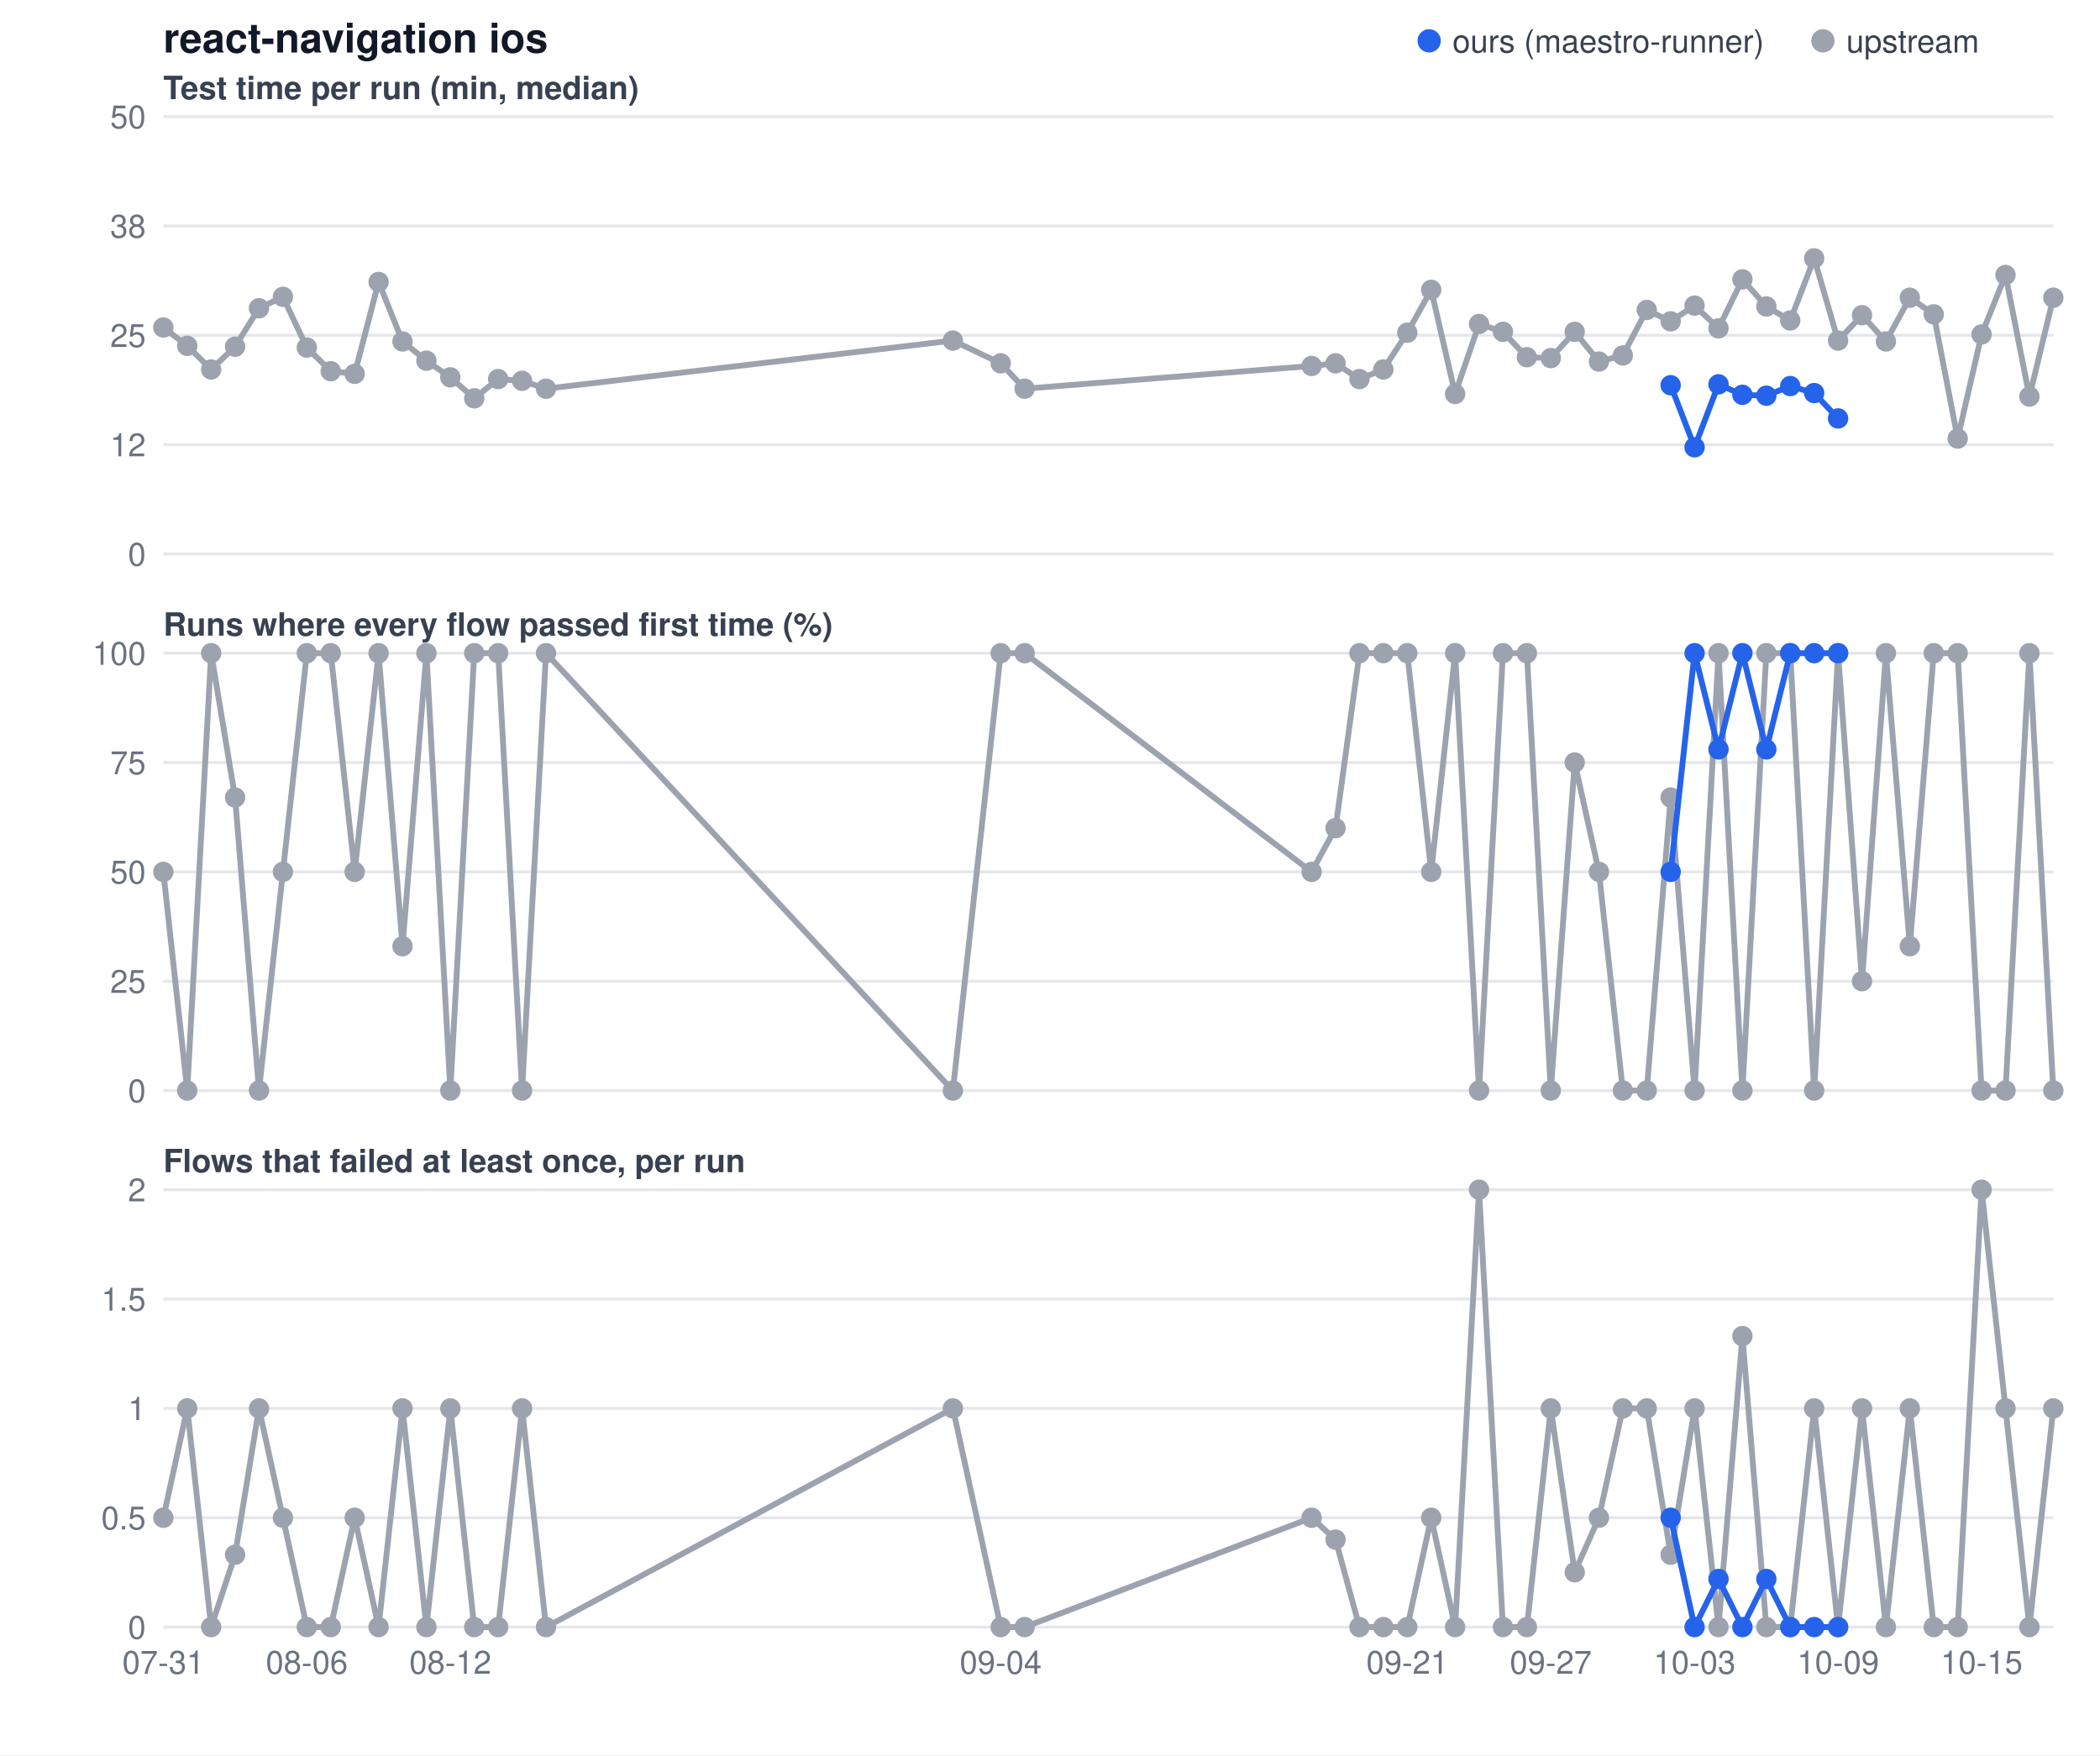
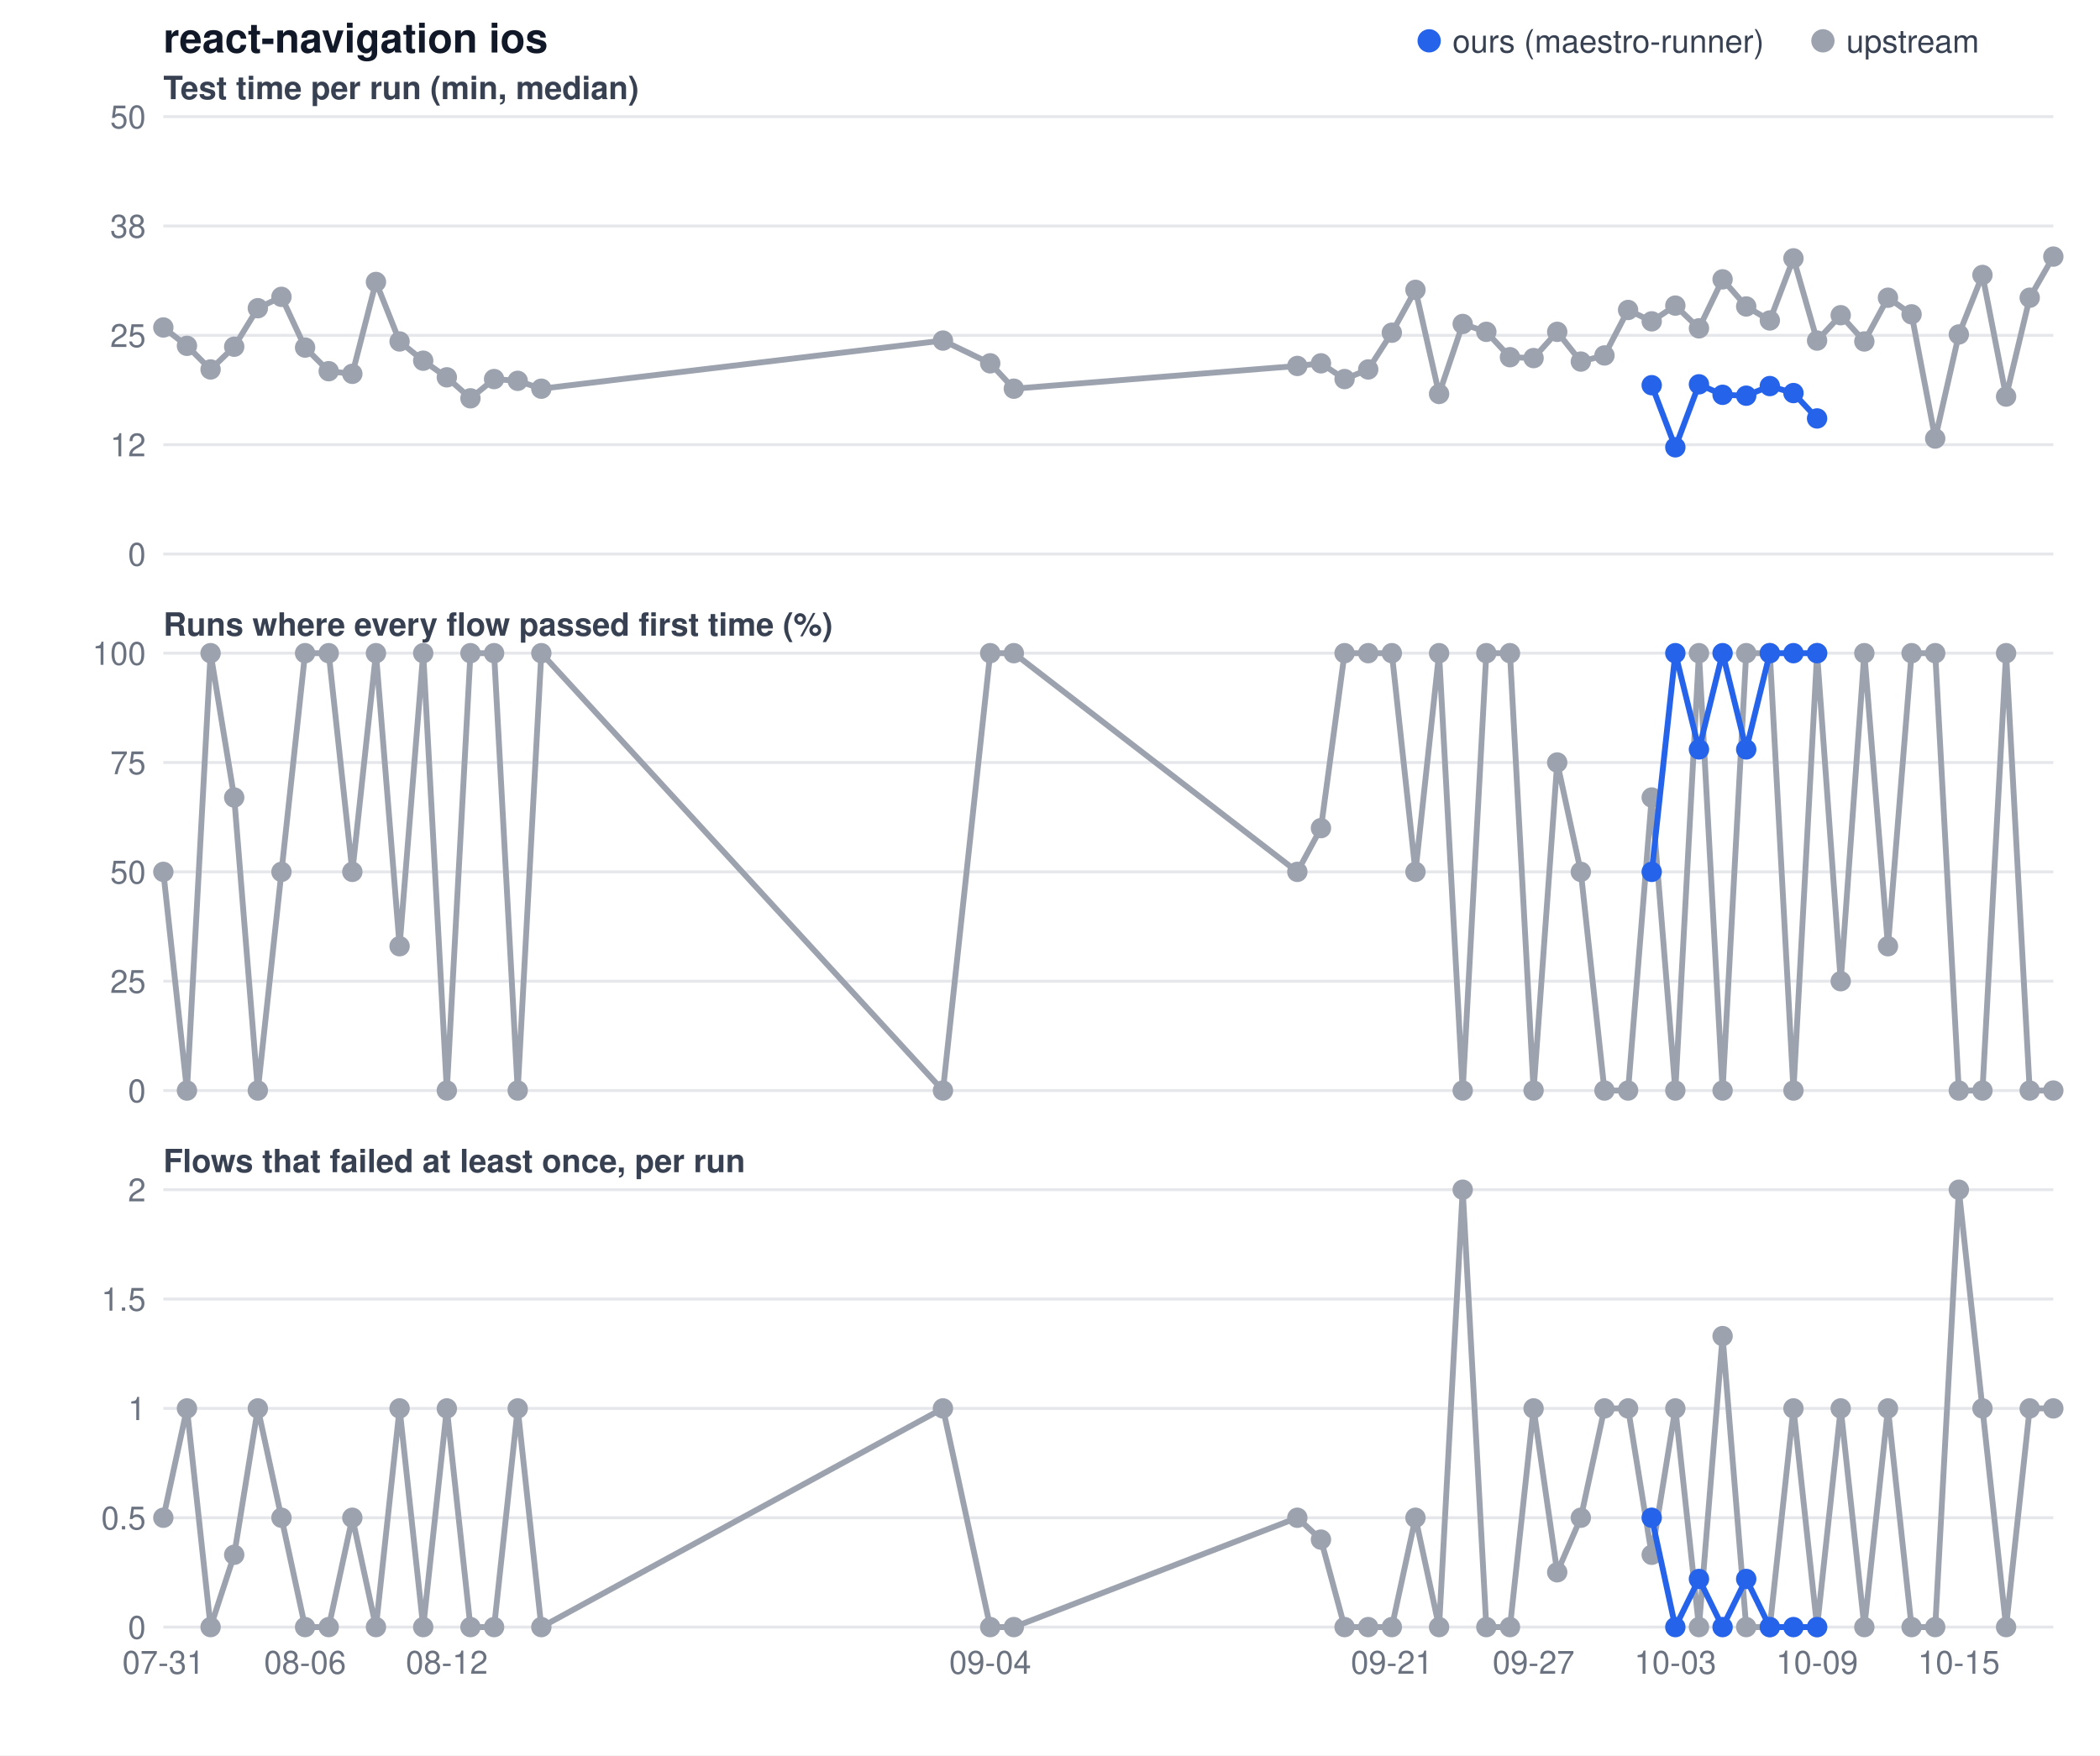
<svg xmlns="http://www.w3.org/2000/svg" width="720" height="602" font-family="-apple-system,Segoe UI,Helvetica,Arial,sans-serif" font-size="11">
  <rect width="100%" height="100%" fill="#ffffff" />
  <text x="56" y="18" font-size="14" font-weight="600" fill="#111827">react-navigation ios</text>
  <circle cx="490" cy="14" r="4" fill="#2563eb" />
  <text x="498" y="18" fill="#374151">ours (maestro-runner)</text>
  <circle cx="625" cy="14" r="4" fill="#9ca3af" />
  <text x="633" y="18" fill="#374151">upstream</text>
  <text x="56" y="34" fill="#374151" font-weight="600">Test time per run (min, median)</text>
  <line x1="56" x2="704" y1="190.0" y2="190.0" stroke="#e5e7eb" />
  <text x="50" y="194.0" text-anchor="end" fill="#6b7280">0</text>
  <line x1="56" x2="704" y1="152.5" y2="152.5" stroke="#e5e7eb" />
  <text x="50" y="156.5" text-anchor="end" fill="#6b7280">12</text>
  <line x1="56" x2="704" y1="115.0" y2="115.0" stroke="#e5e7eb" />
  <text x="50" y="119.0" text-anchor="end" fill="#6b7280">25</text>
  <line x1="56" x2="704" y1="77.5" y2="77.5" stroke="#e5e7eb" />
  <text x="50" y="81.5" text-anchor="end" fill="#6b7280">38</text>
  <line x1="56" x2="704" y1="40.0" y2="40.0" stroke="#e5e7eb" />
  <text x="50" y="44.0" text-anchor="end" fill="#6b7280">50</text>
-   <polyline fill="none" stroke="#9ca3af" stroke-width="2" points="56.0,112.3 64.2,118.6 72.4,126.7 80.6,118.9 88.8,105.7 97.0,101.8 105.2,119.2 113.4,127.3 121.6,128.2 129.8,96.7 138.0,117.1 146.2,123.7 154.4,129.4 162.6,136.6 170.8,130.0 179.0,130.6 187.2,133.3 326.7,116.8 343.1,124.6 351.3,133.3 449.7,125.5 457.9,124.6 466.1,130.0 474.3,126.7 482.5,114.1 490.7,99.4 498.9,135.1 507.1,111.1 515.3,113.8 523.5,122.5 531.7,122.8 539.9,113.8 548.2,124.0 556.4,121.9 564.6,106.3 572.8,110.2 581.0,104.8 589.2,112.6 597.4,95.8 605.6,105.1 613.8,109.9 622.0,88.6 630.2,116.8 638.4,108.1 646.6,117.1 654.8,102.1 663.0,107.8 671.2,150.4 679.4,114.7 687.6,94.3 695.8,136.0 704.0,102.1" />
+   <polyline fill="none" stroke="#9ca3af" stroke-width="2" points="56.0,112.3 64.1,118.6 72.2,126.7 80.3,118.9 88.4,105.7 96.5,101.8 104.6,119.2 112.7,127.3 120.8,128.2 128.9,96.7 137.0,117.1 145.1,123.7 153.2,129.4 161.3,136.6 169.4,130.0 177.5,130.6 185.6,133.3 323.3,116.8 339.5,124.6 347.6,133.3 444.8,125.5 452.9,124.6 461.0,130.0 469.1,126.7 477.2,114.1 485.3,99.4 493.4,135.1 501.5,111.1 509.6,113.8 517.7,122.5 525.8,122.8 533.9,113.8 542.0,124.0 550.1,121.9 558.2,106.3 566.3,110.2 574.4,104.8 582.5,112.6 590.6,95.8 598.7,105.1 606.8,109.9 614.9,88.6 623.0,116.8 631.1,108.1 639.2,117.1 647.3,102.1 655.4,107.8 663.5,150.4 671.6,114.7 679.7,94.3 687.8,136.0 695.9,102.1 704.0,88.0" />
  <circle cx="56.0" cy="112.3" r="3.5" fill="#9ca3af" />
-   <circle cx="64.2" cy="118.6" r="3.5" fill="#9ca3af" />
-   <circle cx="72.4" cy="126.7" r="3.5" fill="#9ca3af" />
-   <circle cx="80.6" cy="118.9" r="3.5" fill="#9ca3af" />
-   <circle cx="88.8" cy="105.7" r="3.5" fill="#9ca3af" />
-   <circle cx="97.0" cy="101.8" r="3.5" fill="#9ca3af" />
-   <circle cx="105.2" cy="119.2" r="3.5" fill="#9ca3af" />
-   <circle cx="113.4" cy="127.3" r="3.5" fill="#9ca3af" />
-   <circle cx="121.6" cy="128.2" r="3.5" fill="#9ca3af" />
-   <circle cx="129.8" cy="96.7" r="3.5" fill="#9ca3af" />
-   <circle cx="138.0" cy="117.1" r="3.5" fill="#9ca3af" />
-   <circle cx="146.2" cy="123.7" r="3.5" fill="#9ca3af" />
-   <circle cx="154.4" cy="129.4" r="3.5" fill="#9ca3af" />
-   <circle cx="162.6" cy="136.6" r="3.5" fill="#9ca3af" />
-   <circle cx="170.8" cy="130.0" r="3.5" fill="#9ca3af" />
-   <circle cx="179.0" cy="130.6" r="3.5" fill="#9ca3af" />
-   <circle cx="187.2" cy="133.3" r="3.5" fill="#9ca3af" />
-   <circle cx="326.7" cy="116.8" r="3.5" fill="#9ca3af" />
-   <circle cx="343.1" cy="124.6" r="3.5" fill="#9ca3af" />
-   <circle cx="351.3" cy="133.3" r="3.5" fill="#9ca3af" />
-   <circle cx="449.7" cy="125.5" r="3.5" fill="#9ca3af" />
-   <circle cx="457.9" cy="124.6" r="3.5" fill="#9ca3af" />
-   <circle cx="466.1" cy="130.0" r="3.5" fill="#9ca3af" />
-   <circle cx="474.3" cy="126.7" r="3.5" fill="#9ca3af" />
-   <circle cx="482.5" cy="114.1" r="3.5" fill="#9ca3af" />
-   <circle cx="490.7" cy="99.4" r="3.5" fill="#9ca3af" />
-   <circle cx="498.9" cy="135.1" r="3.5" fill="#9ca3af" />
-   <circle cx="507.1" cy="111.1" r="3.5" fill="#9ca3af" />
-   <circle cx="515.3" cy="113.8" r="3.5" fill="#9ca3af" />
-   <circle cx="523.5" cy="122.5" r="3.5" fill="#9ca3af" />
-   <circle cx="531.7" cy="122.8" r="3.5" fill="#9ca3af" />
-   <circle cx="539.9" cy="113.8" r="3.5" fill="#9ca3af" />
-   <circle cx="548.2" cy="124.0" r="3.5" fill="#9ca3af" />
-   <circle cx="556.4" cy="121.9" r="3.5" fill="#9ca3af" />
-   <circle cx="564.6" cy="106.3" r="3.5" fill="#9ca3af" />
-   <circle cx="572.8" cy="110.2" r="3.5" fill="#9ca3af" />
-   <circle cx="581.0" cy="104.8" r="3.5" fill="#9ca3af" />
-   <circle cx="589.2" cy="112.6" r="3.5" fill="#9ca3af" />
-   <circle cx="597.4" cy="95.8" r="3.5" fill="#9ca3af" />
-   <circle cx="605.6" cy="105.1" r="3.5" fill="#9ca3af" />
-   <circle cx="613.8" cy="109.9" r="3.5" fill="#9ca3af" />
-   <circle cx="622.0" cy="88.6" r="3.5" fill="#9ca3af" />
-   <circle cx="630.2" cy="116.8" r="3.5" fill="#9ca3af" />
-   <circle cx="638.4" cy="108.1" r="3.5" fill="#9ca3af" />
-   <circle cx="646.6" cy="117.1" r="3.5" fill="#9ca3af" />
-   <circle cx="654.8" cy="102.1" r="3.5" fill="#9ca3af" />
-   <circle cx="663.0" cy="107.8" r="3.5" fill="#9ca3af" />
-   <circle cx="671.2" cy="150.4" r="3.5" fill="#9ca3af" />
-   <circle cx="679.4" cy="114.7" r="3.5" fill="#9ca3af" />
-   <circle cx="687.6" cy="94.3" r="3.5" fill="#9ca3af" />
-   <circle cx="695.8" cy="136.0" r="3.5" fill="#9ca3af" />
-   <circle cx="704.0" cy="102.1" r="3.5" fill="#9ca3af" />
-   <polyline fill="none" stroke="#2563eb" stroke-width="2" points="572.8,132.1 581.0,153.4 589.2,131.8 597.4,135.4 605.6,135.7 613.8,132.4 622.0,134.8 630.2,143.5" />
-   <circle cx="572.8" cy="132.1" r="3.5" fill="#2563eb" />
-   <circle cx="581.0" cy="153.4" r="3.5" fill="#2563eb" />
-   <circle cx="589.2" cy="131.8" r="3.5" fill="#2563eb" />
-   <circle cx="597.4" cy="135.4" r="3.5" fill="#2563eb" />
-   <circle cx="605.6" cy="135.7" r="3.5" fill="#2563eb" />
-   <circle cx="613.8" cy="132.4" r="3.5" fill="#2563eb" />
-   <circle cx="622.0" cy="134.8" r="3.5" fill="#2563eb" />
-   <circle cx="630.2" cy="143.5" r="3.5" fill="#2563eb" />
+   <circle cx="64.1" cy="118.6" r="3.5" fill="#9ca3af" />
+   <circle cx="72.2" cy="126.7" r="3.5" fill="#9ca3af" />
+   <circle cx="80.3" cy="118.9" r="3.5" fill="#9ca3af" />
+   <circle cx="88.4" cy="105.7" r="3.5" fill="#9ca3af" />
+   <circle cx="96.5" cy="101.8" r="3.5" fill="#9ca3af" />
+   <circle cx="104.6" cy="119.2" r="3.5" fill="#9ca3af" />
+   <circle cx="112.7" cy="127.3" r="3.5" fill="#9ca3af" />
+   <circle cx="120.8" cy="128.2" r="3.5" fill="#9ca3af" />
+   <circle cx="128.9" cy="96.7" r="3.5" fill="#9ca3af" />
+   <circle cx="137.0" cy="117.1" r="3.5" fill="#9ca3af" />
+   <circle cx="145.1" cy="123.7" r="3.5" fill="#9ca3af" />
+   <circle cx="153.2" cy="129.4" r="3.5" fill="#9ca3af" />
+   <circle cx="161.3" cy="136.6" r="3.5" fill="#9ca3af" />
+   <circle cx="169.4" cy="130.0" r="3.5" fill="#9ca3af" />
+   <circle cx="177.5" cy="130.6" r="3.5" fill="#9ca3af" />
+   <circle cx="185.6" cy="133.3" r="3.5" fill="#9ca3af" />
+   <circle cx="323.3" cy="116.8" r="3.5" fill="#9ca3af" />
+   <circle cx="339.5" cy="124.6" r="3.5" fill="#9ca3af" />
+   <circle cx="347.6" cy="133.3" r="3.5" fill="#9ca3af" />
+   <circle cx="444.8" cy="125.5" r="3.5" fill="#9ca3af" />
+   <circle cx="452.9" cy="124.6" r="3.5" fill="#9ca3af" />
+   <circle cx="461.0" cy="130.0" r="3.5" fill="#9ca3af" />
+   <circle cx="469.1" cy="126.7" r="3.5" fill="#9ca3af" />
+   <circle cx="477.2" cy="114.1" r="3.5" fill="#9ca3af" />
+   <circle cx="485.3" cy="99.4" r="3.5" fill="#9ca3af" />
+   <circle cx="493.4" cy="135.1" r="3.5" fill="#9ca3af" />
+   <circle cx="501.5" cy="111.1" r="3.5" fill="#9ca3af" />
+   <circle cx="509.6" cy="113.8" r="3.5" fill="#9ca3af" />
+   <circle cx="517.7" cy="122.5" r="3.5" fill="#9ca3af" />
+   <circle cx="525.8" cy="122.8" r="3.5" fill="#9ca3af" />
+   <circle cx="533.9" cy="113.8" r="3.5" fill="#9ca3af" />
+   <circle cx="542.0" cy="124.0" r="3.5" fill="#9ca3af" />
+   <circle cx="550.1" cy="121.9" r="3.5" fill="#9ca3af" />
+   <circle cx="558.2" cy="106.3" r="3.5" fill="#9ca3af" />
+   <circle cx="566.3" cy="110.2" r="3.5" fill="#9ca3af" />
+   <circle cx="574.4" cy="104.8" r="3.5" fill="#9ca3af" />
+   <circle cx="582.5" cy="112.6" r="3.5" fill="#9ca3af" />
+   <circle cx="590.6" cy="95.8" r="3.5" fill="#9ca3af" />
+   <circle cx="598.7" cy="105.1" r="3.5" fill="#9ca3af" />
+   <circle cx="606.8" cy="109.9" r="3.5" fill="#9ca3af" />
+   <circle cx="614.9" cy="88.6" r="3.5" fill="#9ca3af" />
+   <circle cx="623.0" cy="116.8" r="3.5" fill="#9ca3af" />
+   <circle cx="631.1" cy="108.1" r="3.5" fill="#9ca3af" />
+   <circle cx="639.2" cy="117.1" r="3.5" fill="#9ca3af" />
+   <circle cx="647.3" cy="102.1" r="3.5" fill="#9ca3af" />
+   <circle cx="655.4" cy="107.8" r="3.5" fill="#9ca3af" />
+   <circle cx="663.5" cy="150.4" r="3.5" fill="#9ca3af" />
+   <circle cx="671.6" cy="114.7" r="3.5" fill="#9ca3af" />
+   <circle cx="679.7" cy="94.3" r="3.5" fill="#9ca3af" />
+   <circle cx="687.8" cy="136.0" r="3.5" fill="#9ca3af" />
+   <circle cx="695.9" cy="102.1" r="3.5" fill="#9ca3af" />
+   <circle cx="704.0" cy="88.0" r="3.5" fill="#9ca3af" />
+   <polyline fill="none" stroke="#2563eb" stroke-width="2" points="566.3,132.1 574.4,153.4 582.5,131.8 590.6,135.4 598.7,135.7 606.8,132.4 614.9,134.8 623.0,143.5" />
+   <circle cx="566.3" cy="132.1" r="3.5" fill="#2563eb" />
+   <circle cx="574.4" cy="153.4" r="3.5" fill="#2563eb" />
+   <circle cx="582.5" cy="131.8" r="3.5" fill="#2563eb" />
+   <circle cx="590.6" cy="135.4" r="3.5" fill="#2563eb" />
+   <circle cx="598.7" cy="135.7" r="3.5" fill="#2563eb" />
+   <circle cx="606.8" cy="132.4" r="3.5" fill="#2563eb" />
+   <circle cx="614.9" cy="134.8" r="3.5" fill="#2563eb" />
+   <circle cx="623.0" cy="143.5" r="3.5" fill="#2563eb" />
  <text x="56" y="218" fill="#374151" font-weight="600">Runs where every flow passed first time (%)</text>
  <line x1="56" x2="704" y1="374.0" y2="374.0" stroke="#e5e7eb" />
  <text x="50" y="378.0" text-anchor="end" fill="#6b7280">0</text>
  <line x1="56" x2="704" y1="336.5" y2="336.5" stroke="#e5e7eb" />
  <text x="50" y="340.5" text-anchor="end" fill="#6b7280">25</text>
  <line x1="56" x2="704" y1="299.0" y2="299.0" stroke="#e5e7eb" />
  <text x="50" y="303.0" text-anchor="end" fill="#6b7280">50</text>
  <line x1="56" x2="704" y1="261.5" y2="261.5" stroke="#e5e7eb" />
  <text x="50" y="265.5" text-anchor="end" fill="#6b7280">75</text>
  <line x1="56" x2="704" y1="224.0" y2="224.0" stroke="#e5e7eb" />
  <text x="50" y="228.0" text-anchor="end" fill="#6b7280">100</text>
-   <polyline fill="none" stroke="#9ca3af" stroke-width="2" points="56.0,299.0 64.2,374.0 72.4,224.0 80.6,273.5 88.8,374.0 97.0,299.0 105.2,224.0 113.4,224.0 121.6,299.0 129.8,224.0 138.0,324.5 146.2,224.0 154.4,374.0 162.6,224.0 170.8,224.0 179.0,374.0 187.2,224.0 326.7,374.0 343.1,224.0 351.3,224.0 449.7,299.0 457.9,284.0 466.1,224.0 474.3,224.0 482.5,224.0 490.7,299.0 498.9,224.0 507.1,374.0 515.3,224.0 523.5,224.0 531.7,374.0 539.9,261.5 548.2,299.0 556.4,374.0 564.6,374.0 572.8,273.5 581.0,374.0 589.2,224.0 597.4,374.0 605.6,224.0 613.8,224.0 622.0,374.0 630.2,224.0 638.4,336.5 646.6,224.0 654.8,324.5 663.0,224.0 671.2,224.0 679.4,374.0 687.6,374.0 695.8,224.0 704.0,374.0" />
+   <polyline fill="none" stroke="#9ca3af" stroke-width="2" points="56.0,299.0 64.1,374.0 72.2,224.0 80.3,273.5 88.4,374.0 96.5,299.0 104.6,224.0 112.7,224.0 120.8,299.0 128.9,224.0 137.0,324.5 145.1,224.0 153.2,374.0 161.3,224.0 169.4,224.0 177.5,374.0 185.6,224.0 323.3,374.0 339.5,224.0 347.6,224.0 444.8,299.0 452.9,284.0 461.0,224.0 469.1,224.0 477.2,224.0 485.3,299.0 493.4,224.0 501.5,374.0 509.6,224.0 517.7,224.0 525.8,374.0 533.9,261.5 542.0,299.0 550.1,374.0 558.2,374.0 566.3,273.5 574.4,374.0 582.5,224.0 590.6,374.0 598.7,224.0 606.8,224.0 614.9,374.0 623.0,224.0 631.1,336.5 639.2,224.0 647.3,324.5 655.4,224.0 663.5,224.0 671.6,374.0 679.7,374.0 687.8,224.0 695.9,374.0 704.0,374.0" />
  <circle cx="56.0" cy="299.0" r="3.5" fill="#9ca3af" />
-   <circle cx="64.2" cy="374.0" r="3.5" fill="#9ca3af" />
-   <circle cx="72.4" cy="224.0" r="3.5" fill="#9ca3af" />
-   <circle cx="80.6" cy="273.5" r="3.5" fill="#9ca3af" />
-   <circle cx="88.8" cy="374.0" r="3.5" fill="#9ca3af" />
-   <circle cx="97.0" cy="299.0" r="3.5" fill="#9ca3af" />
-   <circle cx="105.2" cy="224.0" r="3.5" fill="#9ca3af" />
-   <circle cx="113.4" cy="224.0" r="3.5" fill="#9ca3af" />
-   <circle cx="121.6" cy="299.0" r="3.5" fill="#9ca3af" />
-   <circle cx="129.8" cy="224.0" r="3.5" fill="#9ca3af" />
-   <circle cx="138.0" cy="324.5" r="3.5" fill="#9ca3af" />
-   <circle cx="146.2" cy="224.0" r="3.5" fill="#9ca3af" />
-   <circle cx="154.4" cy="374.0" r="3.5" fill="#9ca3af" />
-   <circle cx="162.6" cy="224.0" r="3.5" fill="#9ca3af" />
-   <circle cx="170.8" cy="224.0" r="3.5" fill="#9ca3af" />
-   <circle cx="179.0" cy="374.0" r="3.5" fill="#9ca3af" />
-   <circle cx="187.2" cy="224.0" r="3.5" fill="#9ca3af" />
-   <circle cx="326.7" cy="374.0" r="3.5" fill="#9ca3af" />
-   <circle cx="343.1" cy="224.0" r="3.5" fill="#9ca3af" />
-   <circle cx="351.3" cy="224.0" r="3.5" fill="#9ca3af" />
-   <circle cx="449.7" cy="299.0" r="3.5" fill="#9ca3af" />
-   <circle cx="457.9" cy="284.0" r="3.5" fill="#9ca3af" />
-   <circle cx="466.1" cy="224.0" r="3.5" fill="#9ca3af" />
-   <circle cx="474.3" cy="224.0" r="3.5" fill="#9ca3af" />
-   <circle cx="482.5" cy="224.0" r="3.5" fill="#9ca3af" />
-   <circle cx="490.7" cy="299.0" r="3.5" fill="#9ca3af" />
-   <circle cx="498.9" cy="224.0" r="3.5" fill="#9ca3af" />
-   <circle cx="507.1" cy="374.0" r="3.5" fill="#9ca3af" />
-   <circle cx="515.3" cy="224.0" r="3.5" fill="#9ca3af" />
-   <circle cx="523.5" cy="224.0" r="3.5" fill="#9ca3af" />
-   <circle cx="531.7" cy="374.0" r="3.5" fill="#9ca3af" />
-   <circle cx="539.9" cy="261.5" r="3.5" fill="#9ca3af" />
-   <circle cx="548.2" cy="299.0" r="3.5" fill="#9ca3af" />
-   <circle cx="556.4" cy="374.0" r="3.5" fill="#9ca3af" />
-   <circle cx="564.6" cy="374.0" r="3.5" fill="#9ca3af" />
-   <circle cx="572.8" cy="273.5" r="3.5" fill="#9ca3af" />
-   <circle cx="581.0" cy="374.0" r="3.5" fill="#9ca3af" />
-   <circle cx="589.2" cy="224.0" r="3.5" fill="#9ca3af" />
-   <circle cx="597.4" cy="374.0" r="3.5" fill="#9ca3af" />
-   <circle cx="605.6" cy="224.0" r="3.5" fill="#9ca3af" />
-   <circle cx="613.8" cy="224.0" r="3.5" fill="#9ca3af" />
-   <circle cx="622.0" cy="374.0" r="3.5" fill="#9ca3af" />
-   <circle cx="630.2" cy="224.0" r="3.5" fill="#9ca3af" />
-   <circle cx="638.4" cy="336.5" r="3.5" fill="#9ca3af" />
-   <circle cx="646.6" cy="224.0" r="3.5" fill="#9ca3af" />
-   <circle cx="654.8" cy="324.5" r="3.5" fill="#9ca3af" />
-   <circle cx="663.0" cy="224.0" r="3.5" fill="#9ca3af" />
-   <circle cx="671.2" cy="224.0" r="3.5" fill="#9ca3af" />
-   <circle cx="679.4" cy="374.0" r="3.5" fill="#9ca3af" />
-   <circle cx="687.6" cy="374.0" r="3.5" fill="#9ca3af" />
-   <circle cx="695.8" cy="224.0" r="3.5" fill="#9ca3af" />
+   <circle cx="64.1" cy="374.0" r="3.5" fill="#9ca3af" />
+   <circle cx="72.2" cy="224.0" r="3.5" fill="#9ca3af" />
+   <circle cx="80.3" cy="273.5" r="3.5" fill="#9ca3af" />
+   <circle cx="88.4" cy="374.0" r="3.5" fill="#9ca3af" />
+   <circle cx="96.5" cy="299.0" r="3.5" fill="#9ca3af" />
+   <circle cx="104.6" cy="224.0" r="3.5" fill="#9ca3af" />
+   <circle cx="112.7" cy="224.0" r="3.5" fill="#9ca3af" />
+   <circle cx="120.8" cy="299.0" r="3.5" fill="#9ca3af" />
+   <circle cx="128.9" cy="224.0" r="3.5" fill="#9ca3af" />
+   <circle cx="137.0" cy="324.5" r="3.5" fill="#9ca3af" />
+   <circle cx="145.1" cy="224.0" r="3.5" fill="#9ca3af" />
+   <circle cx="153.2" cy="374.0" r="3.5" fill="#9ca3af" />
+   <circle cx="161.3" cy="224.0" r="3.5" fill="#9ca3af" />
+   <circle cx="169.4" cy="224.0" r="3.5" fill="#9ca3af" />
+   <circle cx="177.5" cy="374.0" r="3.5" fill="#9ca3af" />
+   <circle cx="185.6" cy="224.0" r="3.5" fill="#9ca3af" />
+   <circle cx="323.3" cy="374.0" r="3.5" fill="#9ca3af" />
+   <circle cx="339.5" cy="224.0" r="3.5" fill="#9ca3af" />
+   <circle cx="347.6" cy="224.0" r="3.5" fill="#9ca3af" />
+   <circle cx="444.8" cy="299.0" r="3.5" fill="#9ca3af" />
+   <circle cx="452.9" cy="284.0" r="3.5" fill="#9ca3af" />
+   <circle cx="461.0" cy="224.0" r="3.5" fill="#9ca3af" />
+   <circle cx="469.1" cy="224.0" r="3.5" fill="#9ca3af" />
+   <circle cx="477.2" cy="224.0" r="3.5" fill="#9ca3af" />
+   <circle cx="485.3" cy="299.0" r="3.5" fill="#9ca3af" />
+   <circle cx="493.4" cy="224.0" r="3.5" fill="#9ca3af" />
+   <circle cx="501.5" cy="374.0" r="3.5" fill="#9ca3af" />
+   <circle cx="509.6" cy="224.0" r="3.5" fill="#9ca3af" />
+   <circle cx="517.7" cy="224.0" r="3.5" fill="#9ca3af" />
+   <circle cx="525.8" cy="374.0" r="3.5" fill="#9ca3af" />
+   <circle cx="533.9" cy="261.5" r="3.5" fill="#9ca3af" />
+   <circle cx="542.0" cy="299.0" r="3.5" fill="#9ca3af" />
+   <circle cx="550.1" cy="374.0" r="3.5" fill="#9ca3af" />
+   <circle cx="558.2" cy="374.0" r="3.5" fill="#9ca3af" />
+   <circle cx="566.3" cy="273.5" r="3.5" fill="#9ca3af" />
+   <circle cx="574.4" cy="374.0" r="3.5" fill="#9ca3af" />
+   <circle cx="582.5" cy="224.0" r="3.5" fill="#9ca3af" />
+   <circle cx="590.6" cy="374.0" r="3.5" fill="#9ca3af" />
+   <circle cx="598.7" cy="224.0" r="3.5" fill="#9ca3af" />
+   <circle cx="606.8" cy="224.0" r="3.5" fill="#9ca3af" />
+   <circle cx="614.9" cy="374.0" r="3.5" fill="#9ca3af" />
+   <circle cx="623.0" cy="224.0" r="3.5" fill="#9ca3af" />
+   <circle cx="631.1" cy="336.5" r="3.5" fill="#9ca3af" />
+   <circle cx="639.2" cy="224.0" r="3.5" fill="#9ca3af" />
+   <circle cx="647.3" cy="324.5" r="3.5" fill="#9ca3af" />
+   <circle cx="655.4" cy="224.0" r="3.5" fill="#9ca3af" />
+   <circle cx="663.5" cy="224.0" r="3.5" fill="#9ca3af" />
+   <circle cx="671.6" cy="374.0" r="3.5" fill="#9ca3af" />
+   <circle cx="679.7" cy="374.0" r="3.5" fill="#9ca3af" />
+   <circle cx="687.8" cy="224.0" r="3.5" fill="#9ca3af" />
+   <circle cx="695.9" cy="374.0" r="3.5" fill="#9ca3af" />
  <circle cx="704.0" cy="374.0" r="3.5" fill="#9ca3af" />
-   <polyline fill="none" stroke="#2563eb" stroke-width="2" points="572.8,299.0 581.0,224.0 589.2,257.0 597.4,224.0 605.6,257.0 613.8,224.0 622.0,224.0 630.2,224.0" />
-   <circle cx="572.8" cy="299.0" r="3.5" fill="#2563eb" />
-   <circle cx="581.0" cy="224.0" r="3.5" fill="#2563eb" />
-   <circle cx="589.2" cy="257.0" r="3.5" fill="#2563eb" />
-   <circle cx="597.4" cy="224.0" r="3.5" fill="#2563eb" />
-   <circle cx="605.6" cy="257.0" r="3.5" fill="#2563eb" />
-   <circle cx="613.8" cy="224.0" r="3.5" fill="#2563eb" />
-   <circle cx="622.0" cy="224.0" r="3.5" fill="#2563eb" />
-   <circle cx="630.2" cy="224.0" r="3.5" fill="#2563eb" />
+   <polyline fill="none" stroke="#2563eb" stroke-width="2" points="566.3,299.0 574.4,224.0 582.5,257.0 590.6,224.0 598.7,257.0 606.8,224.0 614.9,224.0 623.0,224.0" />
+   <circle cx="566.3" cy="299.0" r="3.5" fill="#2563eb" />
+   <circle cx="574.4" cy="224.0" r="3.5" fill="#2563eb" />
+   <circle cx="582.5" cy="257.0" r="3.5" fill="#2563eb" />
+   <circle cx="590.6" cy="224.0" r="3.5" fill="#2563eb" />
+   <circle cx="598.7" cy="257.0" r="3.5" fill="#2563eb" />
+   <circle cx="606.8" cy="224.0" r="3.5" fill="#2563eb" />
+   <circle cx="614.9" cy="224.0" r="3.5" fill="#2563eb" />
+   <circle cx="623.0" cy="224.0" r="3.5" fill="#2563eb" />
  <text x="56" y="402" fill="#374151" font-weight="600">Flows that failed at least once, per run</text>
  <line x1="56" x2="704" y1="558.0" y2="558.0" stroke="#e5e7eb" />
  <text x="50" y="562.0" text-anchor="end" fill="#6b7280">0</text>
  <line x1="56" x2="704" y1="520.5" y2="520.5" stroke="#e5e7eb" />
  <text x="50" y="524.5" text-anchor="end" fill="#6b7280">0.5</text>
  <line x1="56" x2="704" y1="483.0" y2="483.0" stroke="#e5e7eb" />
  <text x="50" y="487.0" text-anchor="end" fill="#6b7280">1</text>
  <line x1="56" x2="704" y1="445.5" y2="445.5" stroke="#e5e7eb" />
  <text x="50" y="449.5" text-anchor="end" fill="#6b7280">1.5</text>
  <line x1="56" x2="704" y1="408.0" y2="408.0" stroke="#e5e7eb" />
  <text x="50" y="412.0" text-anchor="end" fill="#6b7280">2</text>
-   <polyline fill="none" stroke="#9ca3af" stroke-width="2" points="56.0,520.5 64.2,483.0 72.4,558.0 80.6,533.2 88.8,483.0 97.0,520.5 105.2,558.0 113.4,558.0 121.6,520.5 129.8,558.0 138.0,483.0 146.2,558.0 154.4,483.0 162.6,558.0 170.8,558.0 179.0,483.0 187.2,558.0 326.7,483.0 343.1,558.0 351.3,558.0 449.7,520.5 457.9,528.0 466.1,558.0 474.3,558.0 482.5,558.0 490.7,520.5 498.9,558.0 507.1,408.0 515.3,558.0 523.5,558.0 531.7,483.0 539.9,539.2 548.2,520.5 556.4,483.0 564.6,483.0 572.8,533.2 581.0,483.0 589.2,558.0 597.4,458.2 605.6,558.0 613.8,558.0 622.0,483.0 630.2,558.0 638.4,483.0 646.6,558.0 654.8,483.0 663.0,558.0 671.2,558.0 679.4,408.0 687.6,483.0 695.8,558.0 704.0,483.0" />
+   <polyline fill="none" stroke="#9ca3af" stroke-width="2" points="56.0,520.5 64.1,483.0 72.2,558.0 80.3,533.2 88.4,483.0 96.5,520.5 104.6,558.0 112.7,558.0 120.8,520.5 128.9,558.0 137.0,483.0 145.1,558.0 153.2,483.0 161.3,558.0 169.4,558.0 177.5,483.0 185.6,558.0 323.3,483.0 339.5,558.0 347.6,558.0 444.8,520.5 452.9,528.0 461.0,558.0 469.1,558.0 477.2,558.0 485.3,520.5 493.4,558.0 501.5,408.0 509.6,558.0 517.7,558.0 525.8,483.0 533.9,539.2 542.0,520.5 550.1,483.0 558.2,483.0 566.3,533.2 574.4,483.0 582.5,558.0 590.6,458.2 598.7,558.0 606.8,558.0 614.9,483.0 623.0,558.0 631.1,483.0 639.2,558.0 647.3,483.0 655.4,558.0 663.5,558.0 671.6,408.0 679.7,483.0 687.8,558.0 695.9,483.0 704.0,483.0" />
  <circle cx="56.0" cy="520.5" r="3.5" fill="#9ca3af" />
-   <circle cx="64.2" cy="483.0" r="3.5" fill="#9ca3af" />
-   <circle cx="72.4" cy="558.0" r="3.5" fill="#9ca3af" />
-   <circle cx="80.6" cy="533.2" r="3.5" fill="#9ca3af" />
-   <circle cx="88.8" cy="483.0" r="3.5" fill="#9ca3af" />
-   <circle cx="97.0" cy="520.5" r="3.5" fill="#9ca3af" />
-   <circle cx="105.2" cy="558.0" r="3.5" fill="#9ca3af" />
-   <circle cx="113.4" cy="558.0" r="3.5" fill="#9ca3af" />
-   <circle cx="121.6" cy="520.5" r="3.5" fill="#9ca3af" />
-   <circle cx="129.8" cy="558.0" r="3.5" fill="#9ca3af" />
-   <circle cx="138.0" cy="483.0" r="3.5" fill="#9ca3af" />
-   <circle cx="146.2" cy="558.0" r="3.5" fill="#9ca3af" />
-   <circle cx="154.4" cy="483.0" r="3.5" fill="#9ca3af" />
-   <circle cx="162.6" cy="558.0" r="3.5" fill="#9ca3af" />
-   <circle cx="170.8" cy="558.0" r="3.5" fill="#9ca3af" />
-   <circle cx="179.0" cy="483.0" r="3.5" fill="#9ca3af" />
-   <circle cx="187.2" cy="558.0" r="3.5" fill="#9ca3af" />
-   <circle cx="326.7" cy="483.0" r="3.5" fill="#9ca3af" />
-   <circle cx="343.1" cy="558.0" r="3.5" fill="#9ca3af" />
-   <circle cx="351.3" cy="558.0" r="3.5" fill="#9ca3af" />
-   <circle cx="449.7" cy="520.5" r="3.5" fill="#9ca3af" />
-   <circle cx="457.9" cy="528.0" r="3.5" fill="#9ca3af" />
-   <circle cx="466.1" cy="558.0" r="3.5" fill="#9ca3af" />
-   <circle cx="474.3" cy="558.0" r="3.5" fill="#9ca3af" />
-   <circle cx="482.5" cy="558.0" r="3.5" fill="#9ca3af" />
-   <circle cx="490.7" cy="520.5" r="3.5" fill="#9ca3af" />
-   <circle cx="498.9" cy="558.0" r="3.5" fill="#9ca3af" />
-   <circle cx="507.1" cy="408.0" r="3.5" fill="#9ca3af" />
-   <circle cx="515.3" cy="558.0" r="3.5" fill="#9ca3af" />
-   <circle cx="523.5" cy="558.0" r="3.5" fill="#9ca3af" />
-   <circle cx="531.7" cy="483.0" r="3.5" fill="#9ca3af" />
-   <circle cx="539.9" cy="539.2" r="3.5" fill="#9ca3af" />
-   <circle cx="548.2" cy="520.5" r="3.5" fill="#9ca3af" />
-   <circle cx="556.4" cy="483.0" r="3.5" fill="#9ca3af" />
-   <circle cx="564.6" cy="483.0" r="3.5" fill="#9ca3af" />
-   <circle cx="572.8" cy="533.2" r="3.5" fill="#9ca3af" />
-   <circle cx="581.0" cy="483.0" r="3.5" fill="#9ca3af" />
-   <circle cx="589.2" cy="558.0" r="3.5" fill="#9ca3af" />
-   <circle cx="597.4" cy="458.2" r="3.5" fill="#9ca3af" />
-   <circle cx="605.6" cy="558.0" r="3.5" fill="#9ca3af" />
-   <circle cx="613.8" cy="558.0" r="3.5" fill="#9ca3af" />
-   <circle cx="622.0" cy="483.0" r="3.5" fill="#9ca3af" />
-   <circle cx="630.2" cy="558.0" r="3.5" fill="#9ca3af" />
-   <circle cx="638.4" cy="483.0" r="3.5" fill="#9ca3af" />
-   <circle cx="646.6" cy="558.0" r="3.5" fill="#9ca3af" />
-   <circle cx="654.8" cy="483.0" r="3.5" fill="#9ca3af" />
-   <circle cx="663.0" cy="558.0" r="3.5" fill="#9ca3af" />
-   <circle cx="671.2" cy="558.0" r="3.5" fill="#9ca3af" />
-   <circle cx="679.4" cy="408.0" r="3.5" fill="#9ca3af" />
-   <circle cx="687.6" cy="483.0" r="3.5" fill="#9ca3af" />
-   <circle cx="695.8" cy="558.0" r="3.5" fill="#9ca3af" />
+   <circle cx="64.1" cy="483.0" r="3.5" fill="#9ca3af" />
+   <circle cx="72.2" cy="558.0" r="3.5" fill="#9ca3af" />
+   <circle cx="80.3" cy="533.2" r="3.5" fill="#9ca3af" />
+   <circle cx="88.4" cy="483.0" r="3.5" fill="#9ca3af" />
+   <circle cx="96.5" cy="520.5" r="3.5" fill="#9ca3af" />
+   <circle cx="104.6" cy="558.0" r="3.5" fill="#9ca3af" />
+   <circle cx="112.7" cy="558.0" r="3.5" fill="#9ca3af" />
+   <circle cx="120.8" cy="520.5" r="3.5" fill="#9ca3af" />
+   <circle cx="128.9" cy="558.0" r="3.5" fill="#9ca3af" />
+   <circle cx="137.0" cy="483.0" r="3.5" fill="#9ca3af" />
+   <circle cx="145.1" cy="558.0" r="3.5" fill="#9ca3af" />
+   <circle cx="153.2" cy="483.0" r="3.5" fill="#9ca3af" />
+   <circle cx="161.3" cy="558.0" r="3.5" fill="#9ca3af" />
+   <circle cx="169.4" cy="558.0" r="3.5" fill="#9ca3af" />
+   <circle cx="177.5" cy="483.0" r="3.5" fill="#9ca3af" />
+   <circle cx="185.6" cy="558.0" r="3.5" fill="#9ca3af" />
+   <circle cx="323.3" cy="483.0" r="3.5" fill="#9ca3af" />
+   <circle cx="339.5" cy="558.0" r="3.5" fill="#9ca3af" />
+   <circle cx="347.6" cy="558.0" r="3.5" fill="#9ca3af" />
+   <circle cx="444.8" cy="520.5" r="3.5" fill="#9ca3af" />
+   <circle cx="452.9" cy="528.0" r="3.5" fill="#9ca3af" />
+   <circle cx="461.0" cy="558.0" r="3.5" fill="#9ca3af" />
+   <circle cx="469.1" cy="558.0" r="3.5" fill="#9ca3af" />
+   <circle cx="477.2" cy="558.0" r="3.5" fill="#9ca3af" />
+   <circle cx="485.3" cy="520.5" r="3.5" fill="#9ca3af" />
+   <circle cx="493.4" cy="558.0" r="3.5" fill="#9ca3af" />
+   <circle cx="501.5" cy="408.0" r="3.5" fill="#9ca3af" />
+   <circle cx="509.6" cy="558.0" r="3.5" fill="#9ca3af" />
+   <circle cx="517.7" cy="558.0" r="3.5" fill="#9ca3af" />
+   <circle cx="525.8" cy="483.0" r="3.5" fill="#9ca3af" />
+   <circle cx="533.9" cy="539.2" r="3.5" fill="#9ca3af" />
+   <circle cx="542.0" cy="520.5" r="3.5" fill="#9ca3af" />
+   <circle cx="550.1" cy="483.0" r="3.5" fill="#9ca3af" />
+   <circle cx="558.2" cy="483.0" r="3.5" fill="#9ca3af" />
+   <circle cx="566.3" cy="533.2" r="3.5" fill="#9ca3af" />
+   <circle cx="574.4" cy="483.0" r="3.5" fill="#9ca3af" />
+   <circle cx="582.5" cy="558.0" r="3.5" fill="#9ca3af" />
+   <circle cx="590.6" cy="458.2" r="3.5" fill="#9ca3af" />
+   <circle cx="598.7" cy="558.0" r="3.5" fill="#9ca3af" />
+   <circle cx="606.8" cy="558.0" r="3.5" fill="#9ca3af" />
+   <circle cx="614.9" cy="483.0" r="3.5" fill="#9ca3af" />
+   <circle cx="623.0" cy="558.0" r="3.5" fill="#9ca3af" />
+   <circle cx="631.1" cy="483.0" r="3.5" fill="#9ca3af" />
+   <circle cx="639.2" cy="558.0" r="3.5" fill="#9ca3af" />
+   <circle cx="647.3" cy="483.0" r="3.5" fill="#9ca3af" />
+   <circle cx="655.4" cy="558.0" r="3.5" fill="#9ca3af" />
+   <circle cx="663.5" cy="558.0" r="3.5" fill="#9ca3af" />
+   <circle cx="671.6" cy="408.0" r="3.5" fill="#9ca3af" />
+   <circle cx="679.7" cy="483.0" r="3.5" fill="#9ca3af" />
+   <circle cx="687.8" cy="558.0" r="3.5" fill="#9ca3af" />
+   <circle cx="695.9" cy="483.0" r="3.5" fill="#9ca3af" />
  <circle cx="704.0" cy="483.0" r="3.5" fill="#9ca3af" />
-   <polyline fill="none" stroke="#2563eb" stroke-width="2" points="572.8,520.5 581.0,558.0 589.2,541.5 597.4,558.0 605.6,541.5 613.8,558.0 622.0,558.0 630.2,558.0" />
-   <circle cx="572.8" cy="520.5" r="3.5" fill="#2563eb" />
-   <circle cx="581.0" cy="558.0" r="3.5" fill="#2563eb" />
-   <circle cx="589.2" cy="541.5" r="3.5" fill="#2563eb" />
-   <circle cx="597.4" cy="558.0" r="3.5" fill="#2563eb" />
-   <circle cx="605.6" cy="541.5" r="3.5" fill="#2563eb" />
-   <circle cx="613.8" cy="558.0" r="3.5" fill="#2563eb" />
-   <circle cx="622.0" cy="558.0" r="3.5" fill="#2563eb" />
-   <circle cx="630.2" cy="558.0" r="3.5" fill="#2563eb" />
+   <polyline fill="none" stroke="#2563eb" stroke-width="2" points="566.3,520.5 574.4,558.0 582.5,541.5 590.6,558.0 598.7,541.5 606.8,558.0 614.9,558.0 623.0,558.0" />
+   <circle cx="566.3" cy="520.5" r="3.5" fill="#2563eb" />
+   <circle cx="574.4" cy="558.0" r="3.5" fill="#2563eb" />
+   <circle cx="582.5" cy="541.5" r="3.5" fill="#2563eb" />
+   <circle cx="590.6" cy="558.0" r="3.5" fill="#2563eb" />
+   <circle cx="598.7" cy="541.5" r="3.5" fill="#2563eb" />
+   <circle cx="606.8" cy="558.0" r="3.5" fill="#2563eb" />
+   <circle cx="614.9" cy="558.0" r="3.5" fill="#2563eb" />
+   <circle cx="623.0" cy="558.0" r="3.5" fill="#2563eb" />
  <text x="56.0" y="574" text-anchor="middle" fill="#6b7280">07-31</text>
-   <text x="105.2" y="574" text-anchor="middle" fill="#6b7280">08-06</text>
-   <text x="154.4" y="574" text-anchor="middle" fill="#6b7280">08-12</text>
-   <text x="343.1" y="574" text-anchor="middle" fill="#6b7280">09-04</text>
-   <text x="482.5" y="574" text-anchor="middle" fill="#6b7280">09-21</text>
-   <text x="531.7" y="574" text-anchor="middle" fill="#6b7280">09-27</text>
-   <text x="581.0" y="574" text-anchor="middle" fill="#6b7280">10-03</text>
-   <text x="630.2" y="574" text-anchor="middle" fill="#6b7280">10-09</text>
-   <text x="679.4" y="574" text-anchor="middle" fill="#6b7280">10-15</text>
+   <text x="104.6" y="574" text-anchor="middle" fill="#6b7280">08-06</text>
+   <text x="153.2" y="574" text-anchor="middle" fill="#6b7280">08-12</text>
+   <text x="339.5" y="574" text-anchor="middle" fill="#6b7280">09-04</text>
+   <text x="477.2" y="574" text-anchor="middle" fill="#6b7280">09-21</text>
+   <text x="525.8" y="574" text-anchor="middle" fill="#6b7280">09-27</text>
+   <text x="574.4" y="574" text-anchor="middle" fill="#6b7280">10-03</text>
+   <text x="623.0" y="574" text-anchor="middle" fill="#6b7280">10-09</text>
+   <text x="671.6" y="574" text-anchor="middle" fill="#6b7280">10-15</text>
</svg>
